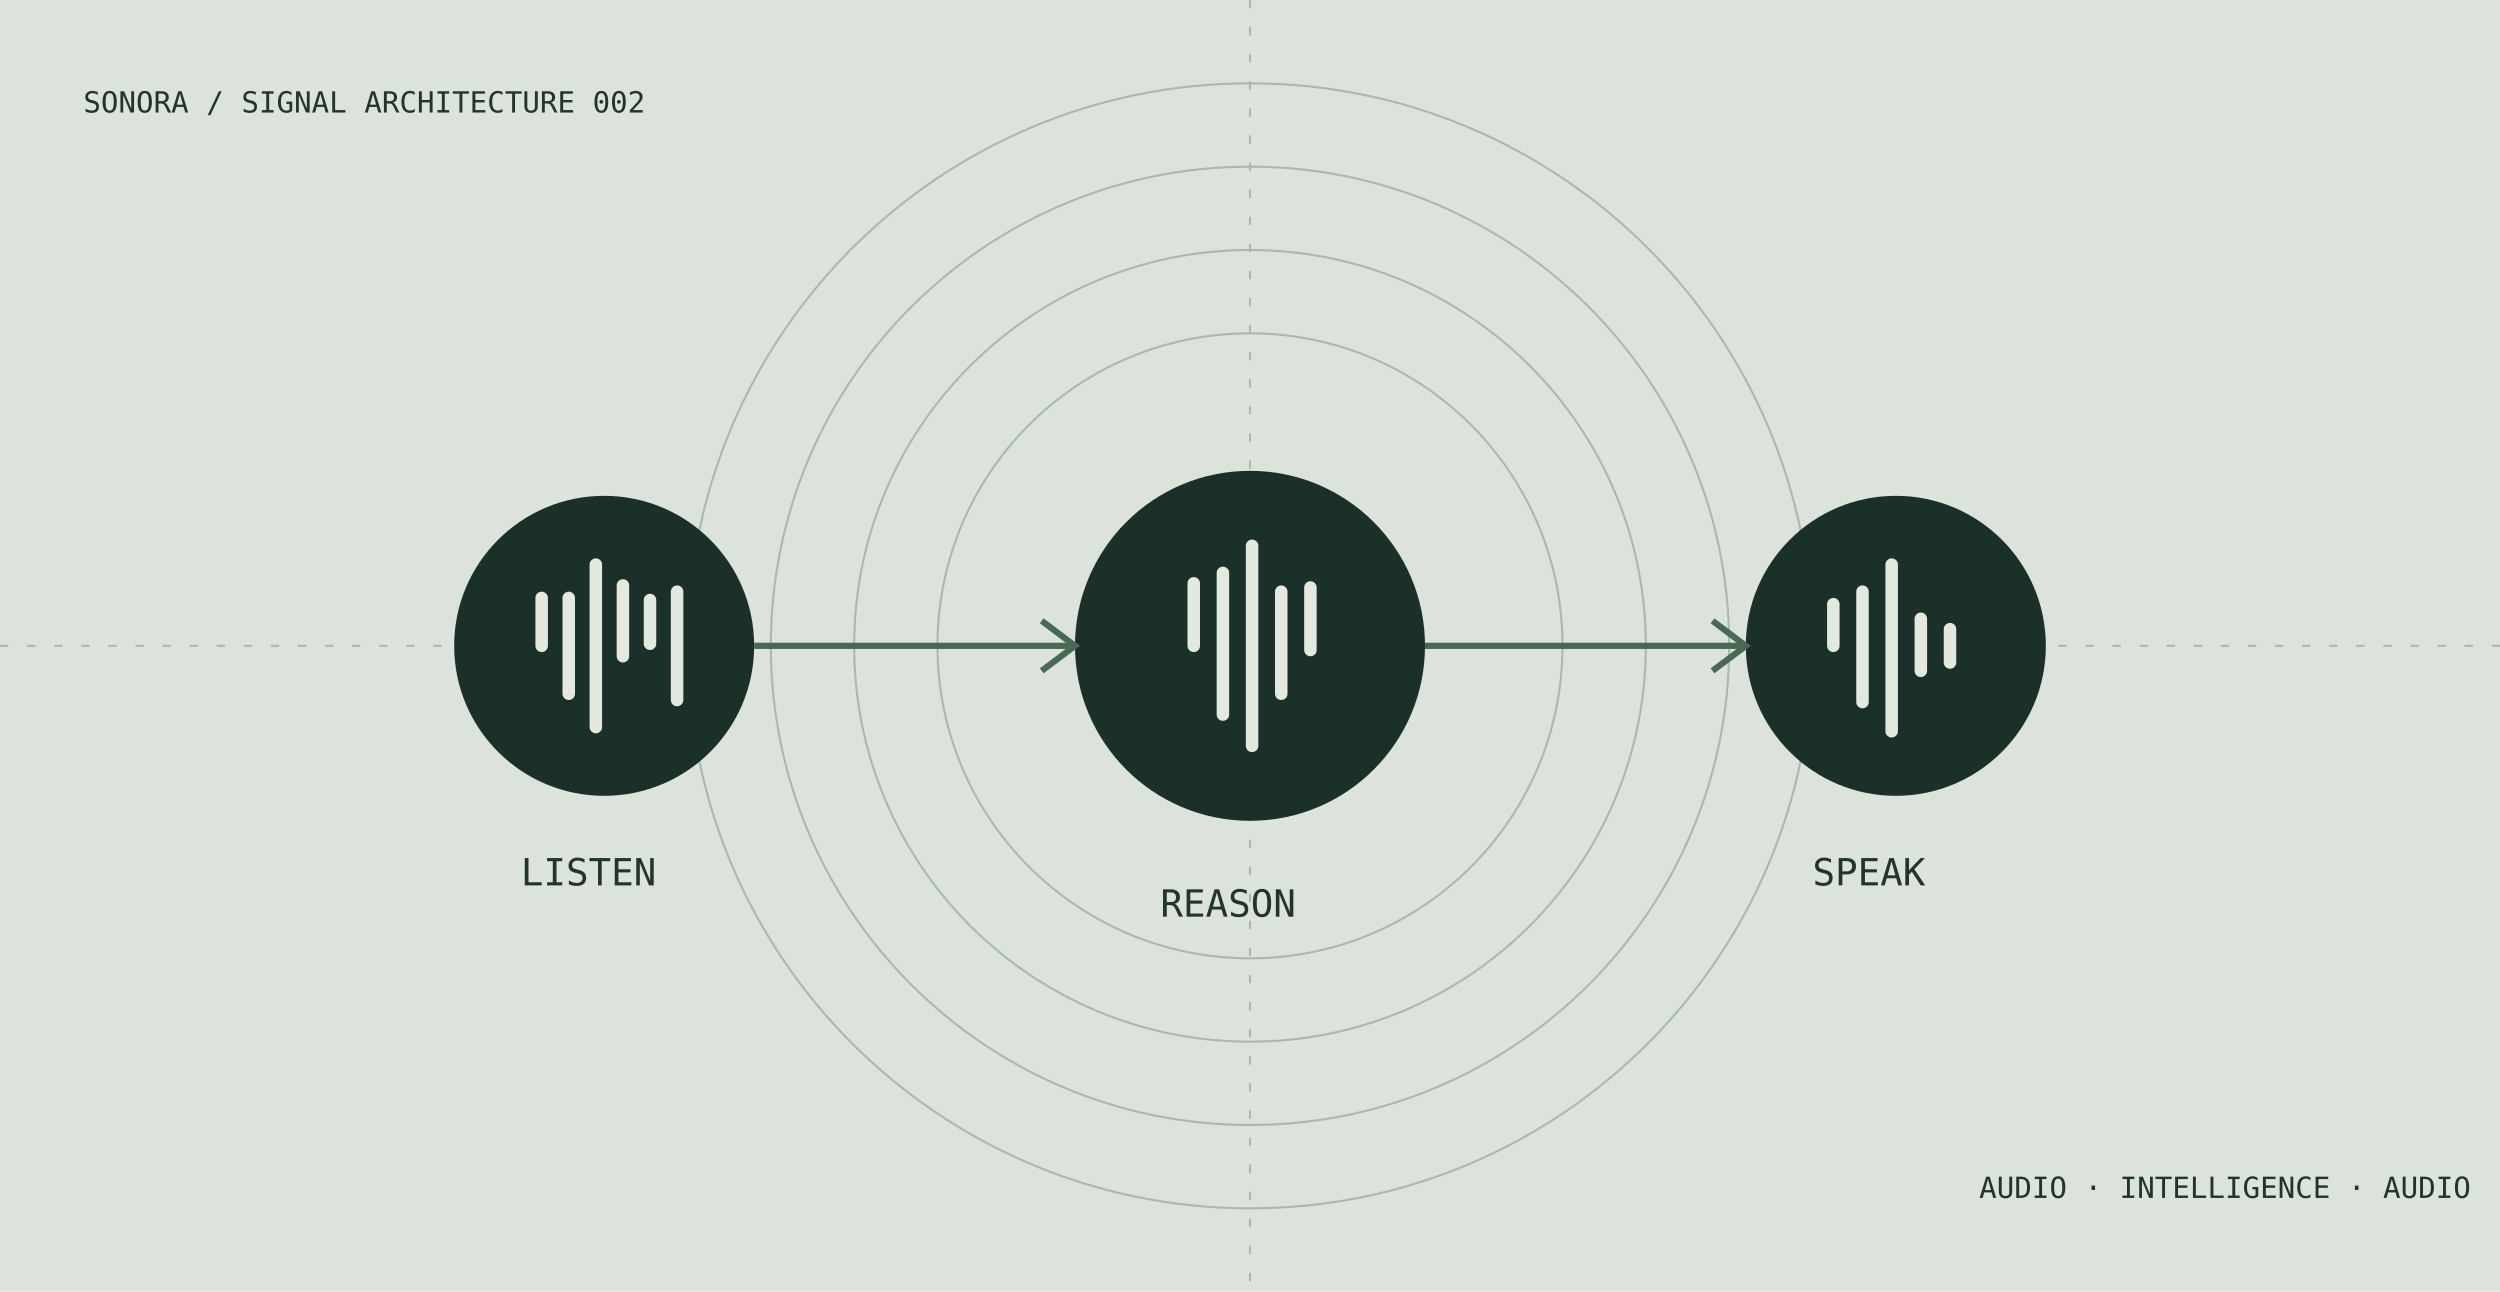
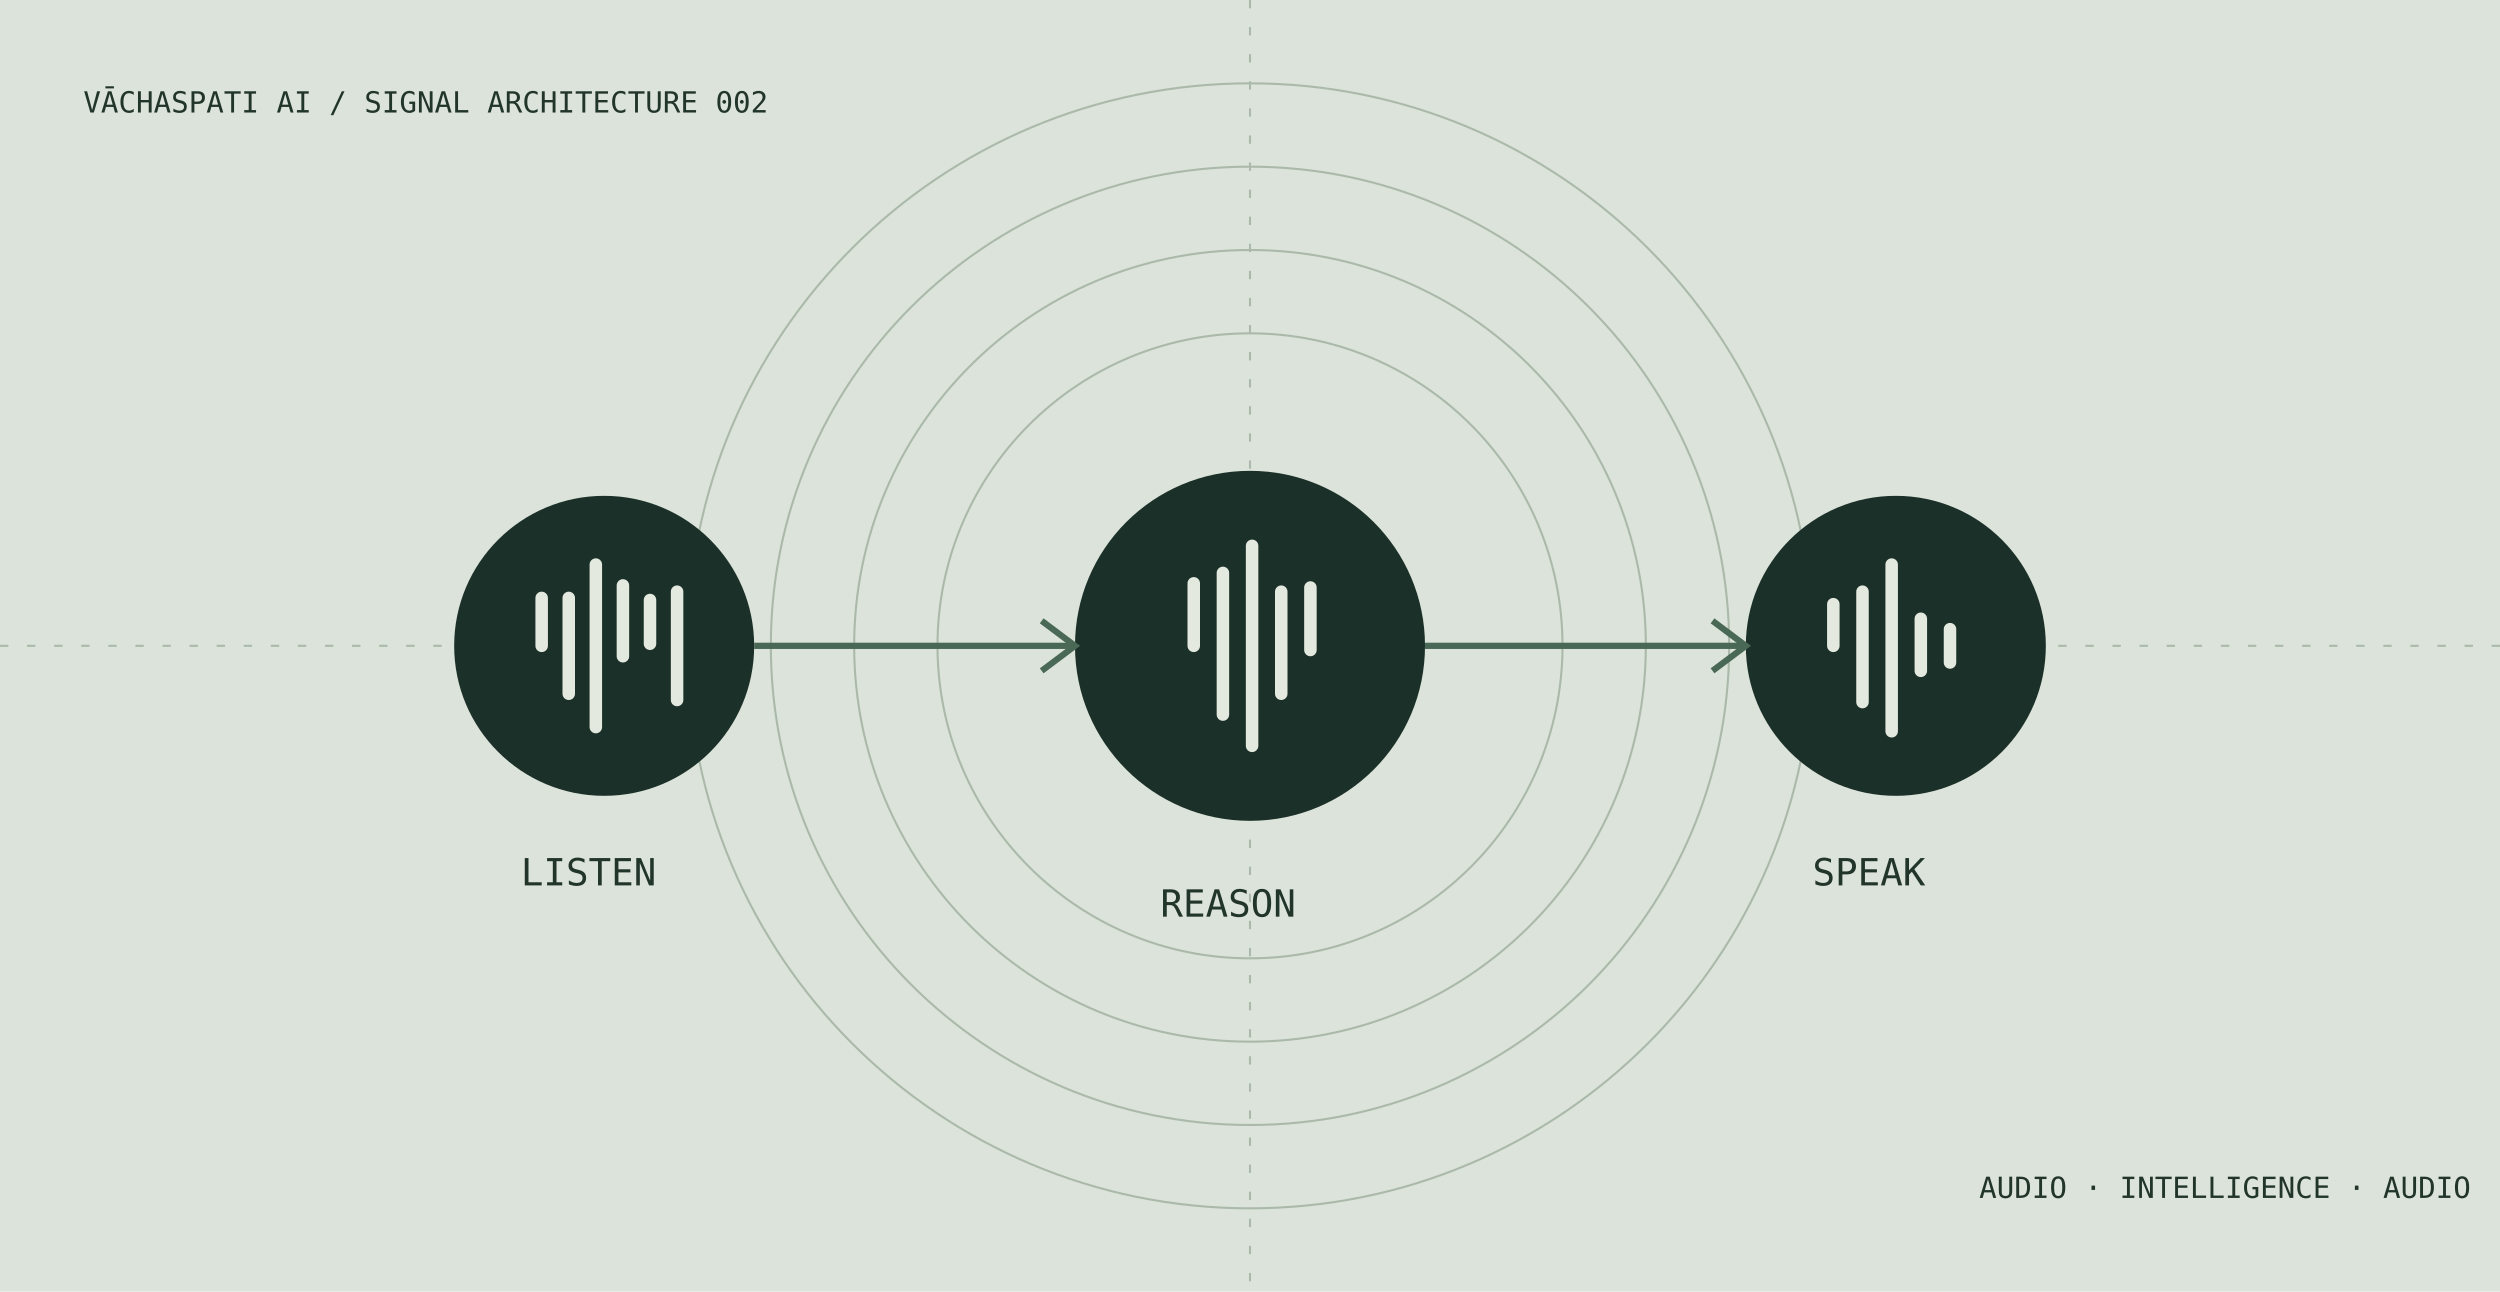
<svg xmlns="http://www.w3.org/2000/svg" viewBox="0 0 1200 620" role="img" aria-labelledby="title desc">
  <rect width="1200" height="620" fill="#dce3da" />
  <g fill="none" stroke="#aab9a9" stroke-width="1">
    <circle cx="600" cy="310" r="270" />
    <circle cx="600" cy="310" r="230" />
    <circle cx="600" cy="310" r="190" />
    <circle cx="600" cy="310" r="150" />
    <path d="M0 310h1200M600 0v620" stroke-dasharray="4 9" />
  </g>
  <g fill="#1b3028">
    <circle cx="290" cy="310" r="72" />
    <circle cx="600" cy="310" r="84" />
    <circle cx="910" cy="310" r="72" />
  </g>
  <g stroke="#4a6856" fill="none" stroke-width="3">
    <path d="M362 310h154M684 310h154" />
    <path d="m500 298 16 12-16 12M822 298l16 12-16 12" />
  </g>
  <g fill="none" stroke="#e4e9df" stroke-width="6" stroke-linecap="round">
    <path d="M260 310v-23m13 46v-46m13 62v-78m13 44v-34m13 28v-21m13 48v-52" />
    <path d="M573 310v-30m14 63v-68m14 83v-96m14 71v-49m14 28v-30" />
    <path d="M880 310v-20m14 47v-53m14 67v-80m14 51v-25m14 21v-16" />
  </g>
  <g font-family="monospace" font-size="18" fill="#22352b">
    <text x="250" y="425">LISTEN</text>
    <text x="557" y="440">REASON</text>
    <text x="870" y="425">SPEAK</text>
-     <text x="40" y="54" font-size="14">SONORA / SIGNAL ARCHITECTURE 002</text>
+     <text x="40" y="54" font-size="14">VĀCHASPATI AI / SIGNAL ARCHITECTURE 002</text>
    <text x="950" y="575" font-size="14">AUDIO · INTELLIGENCE · AUDIO</text>
  </g>
</svg>
